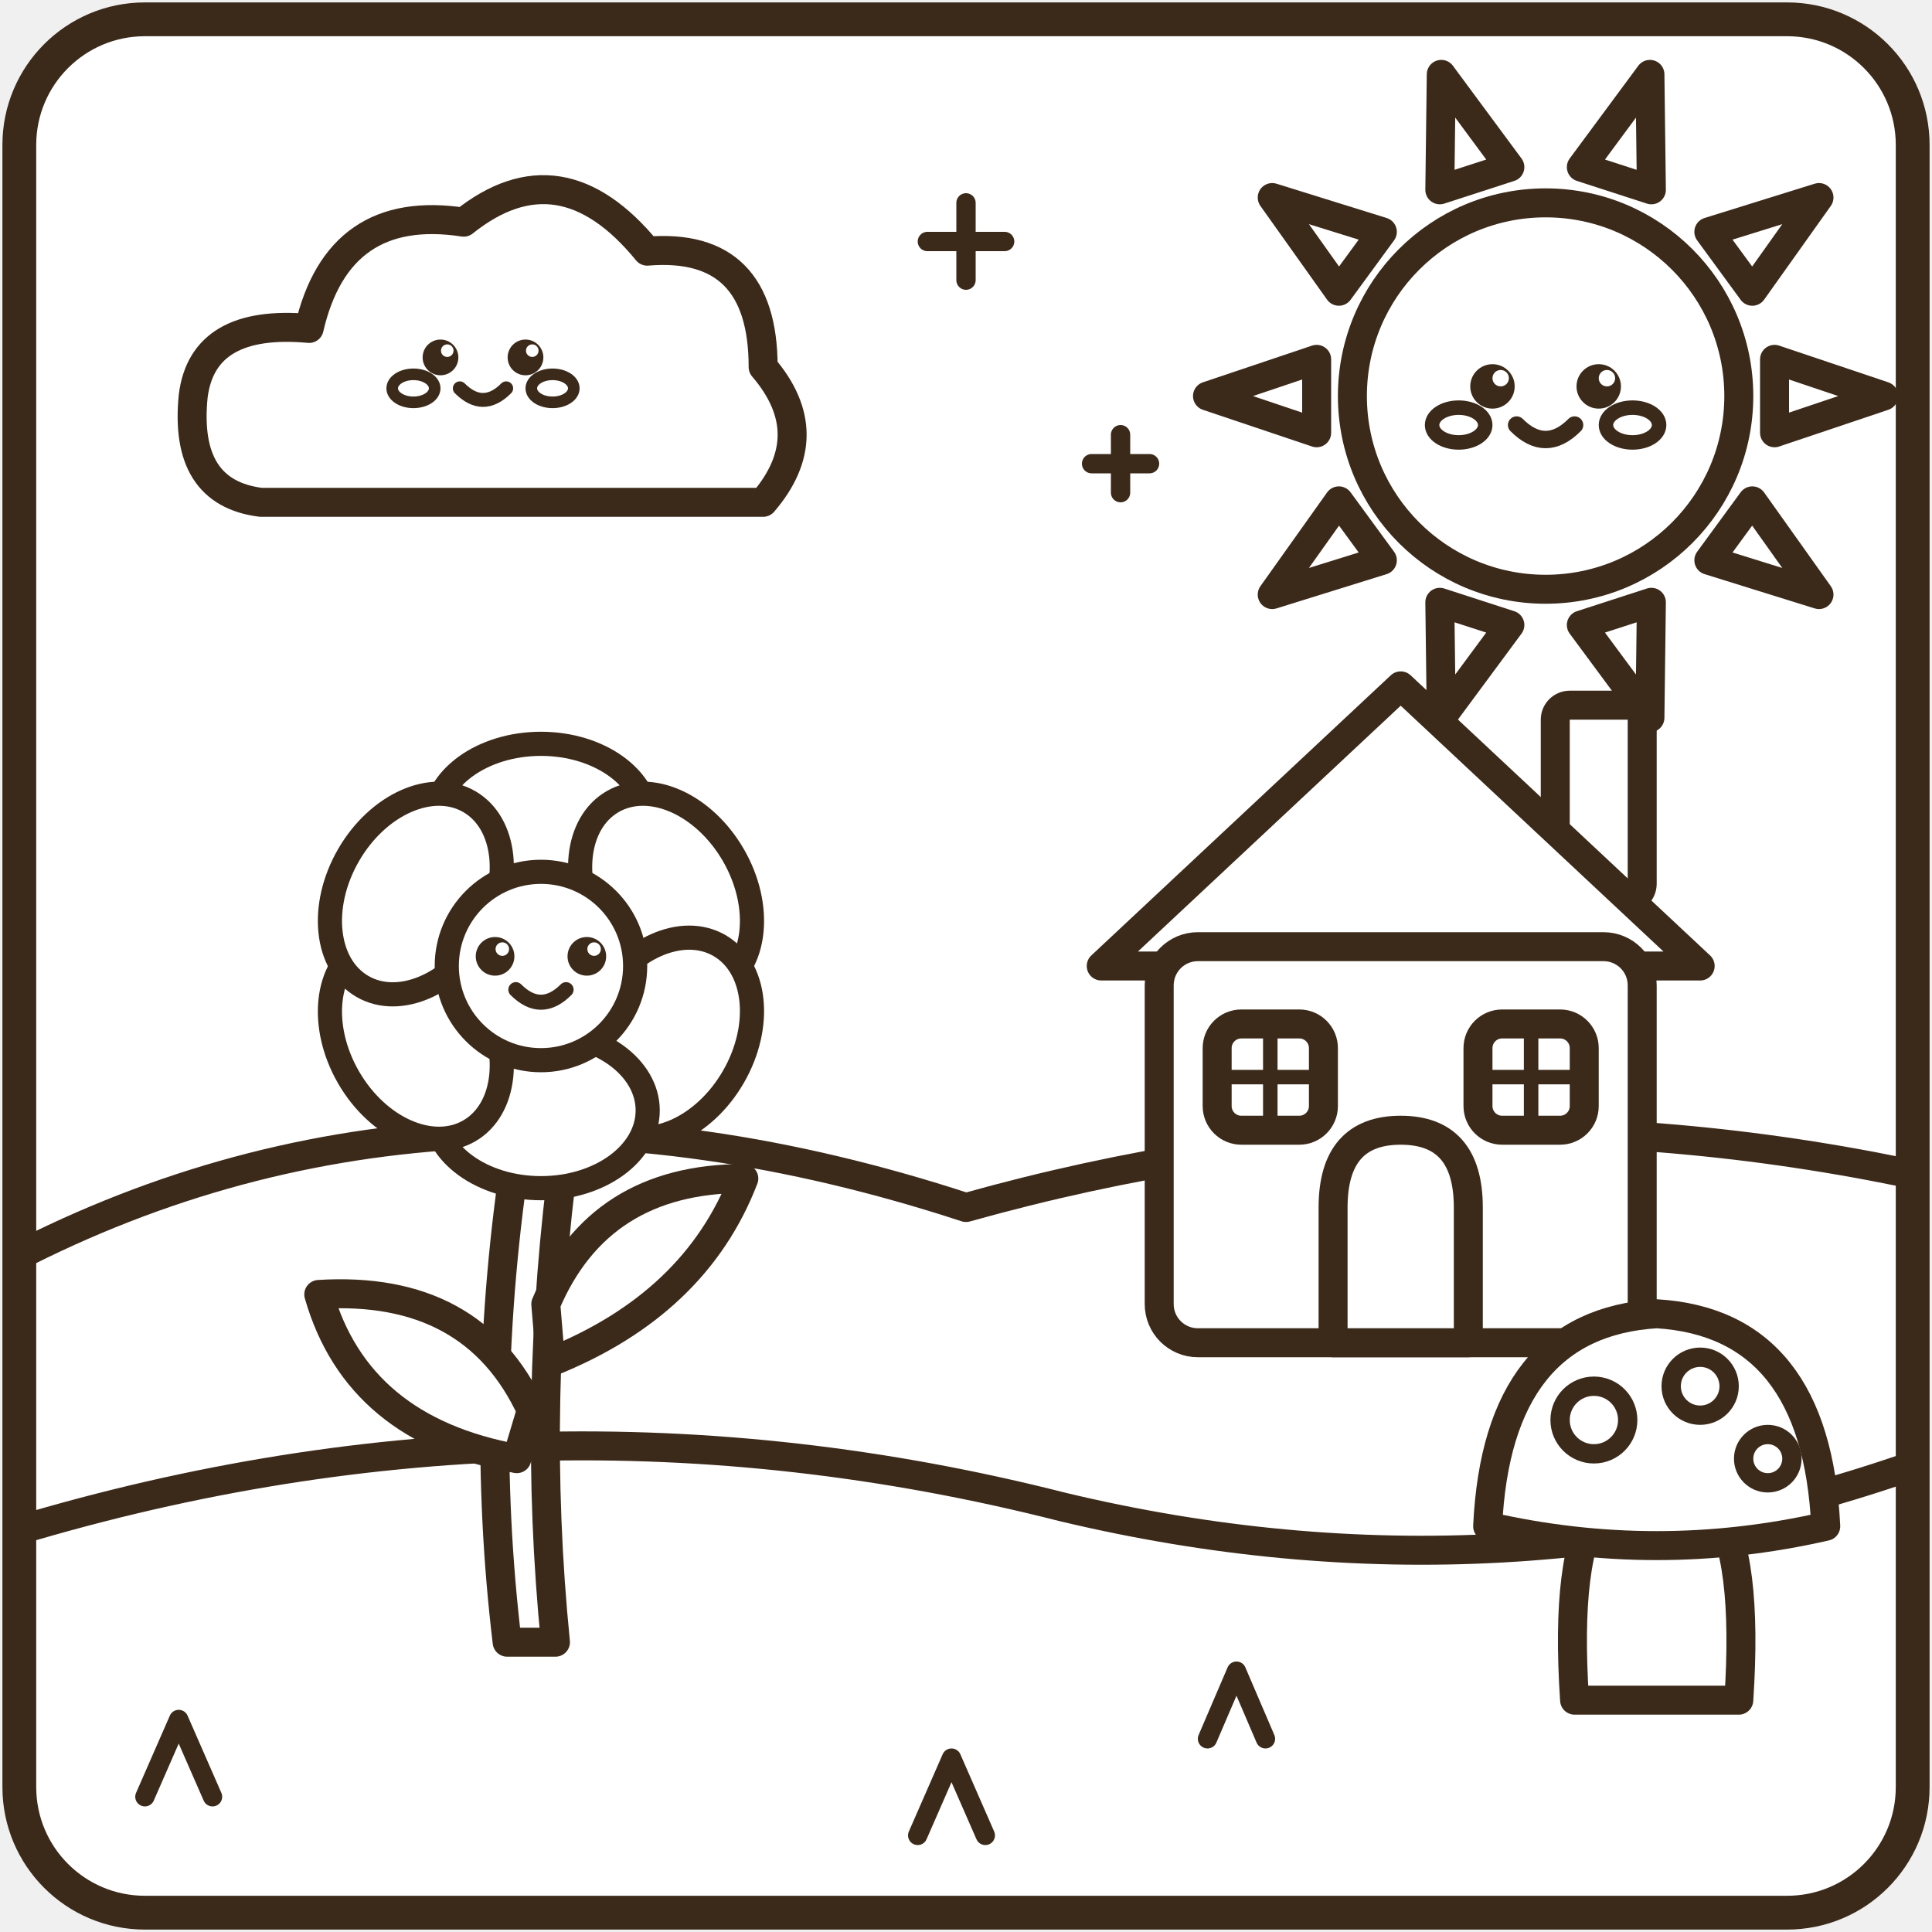
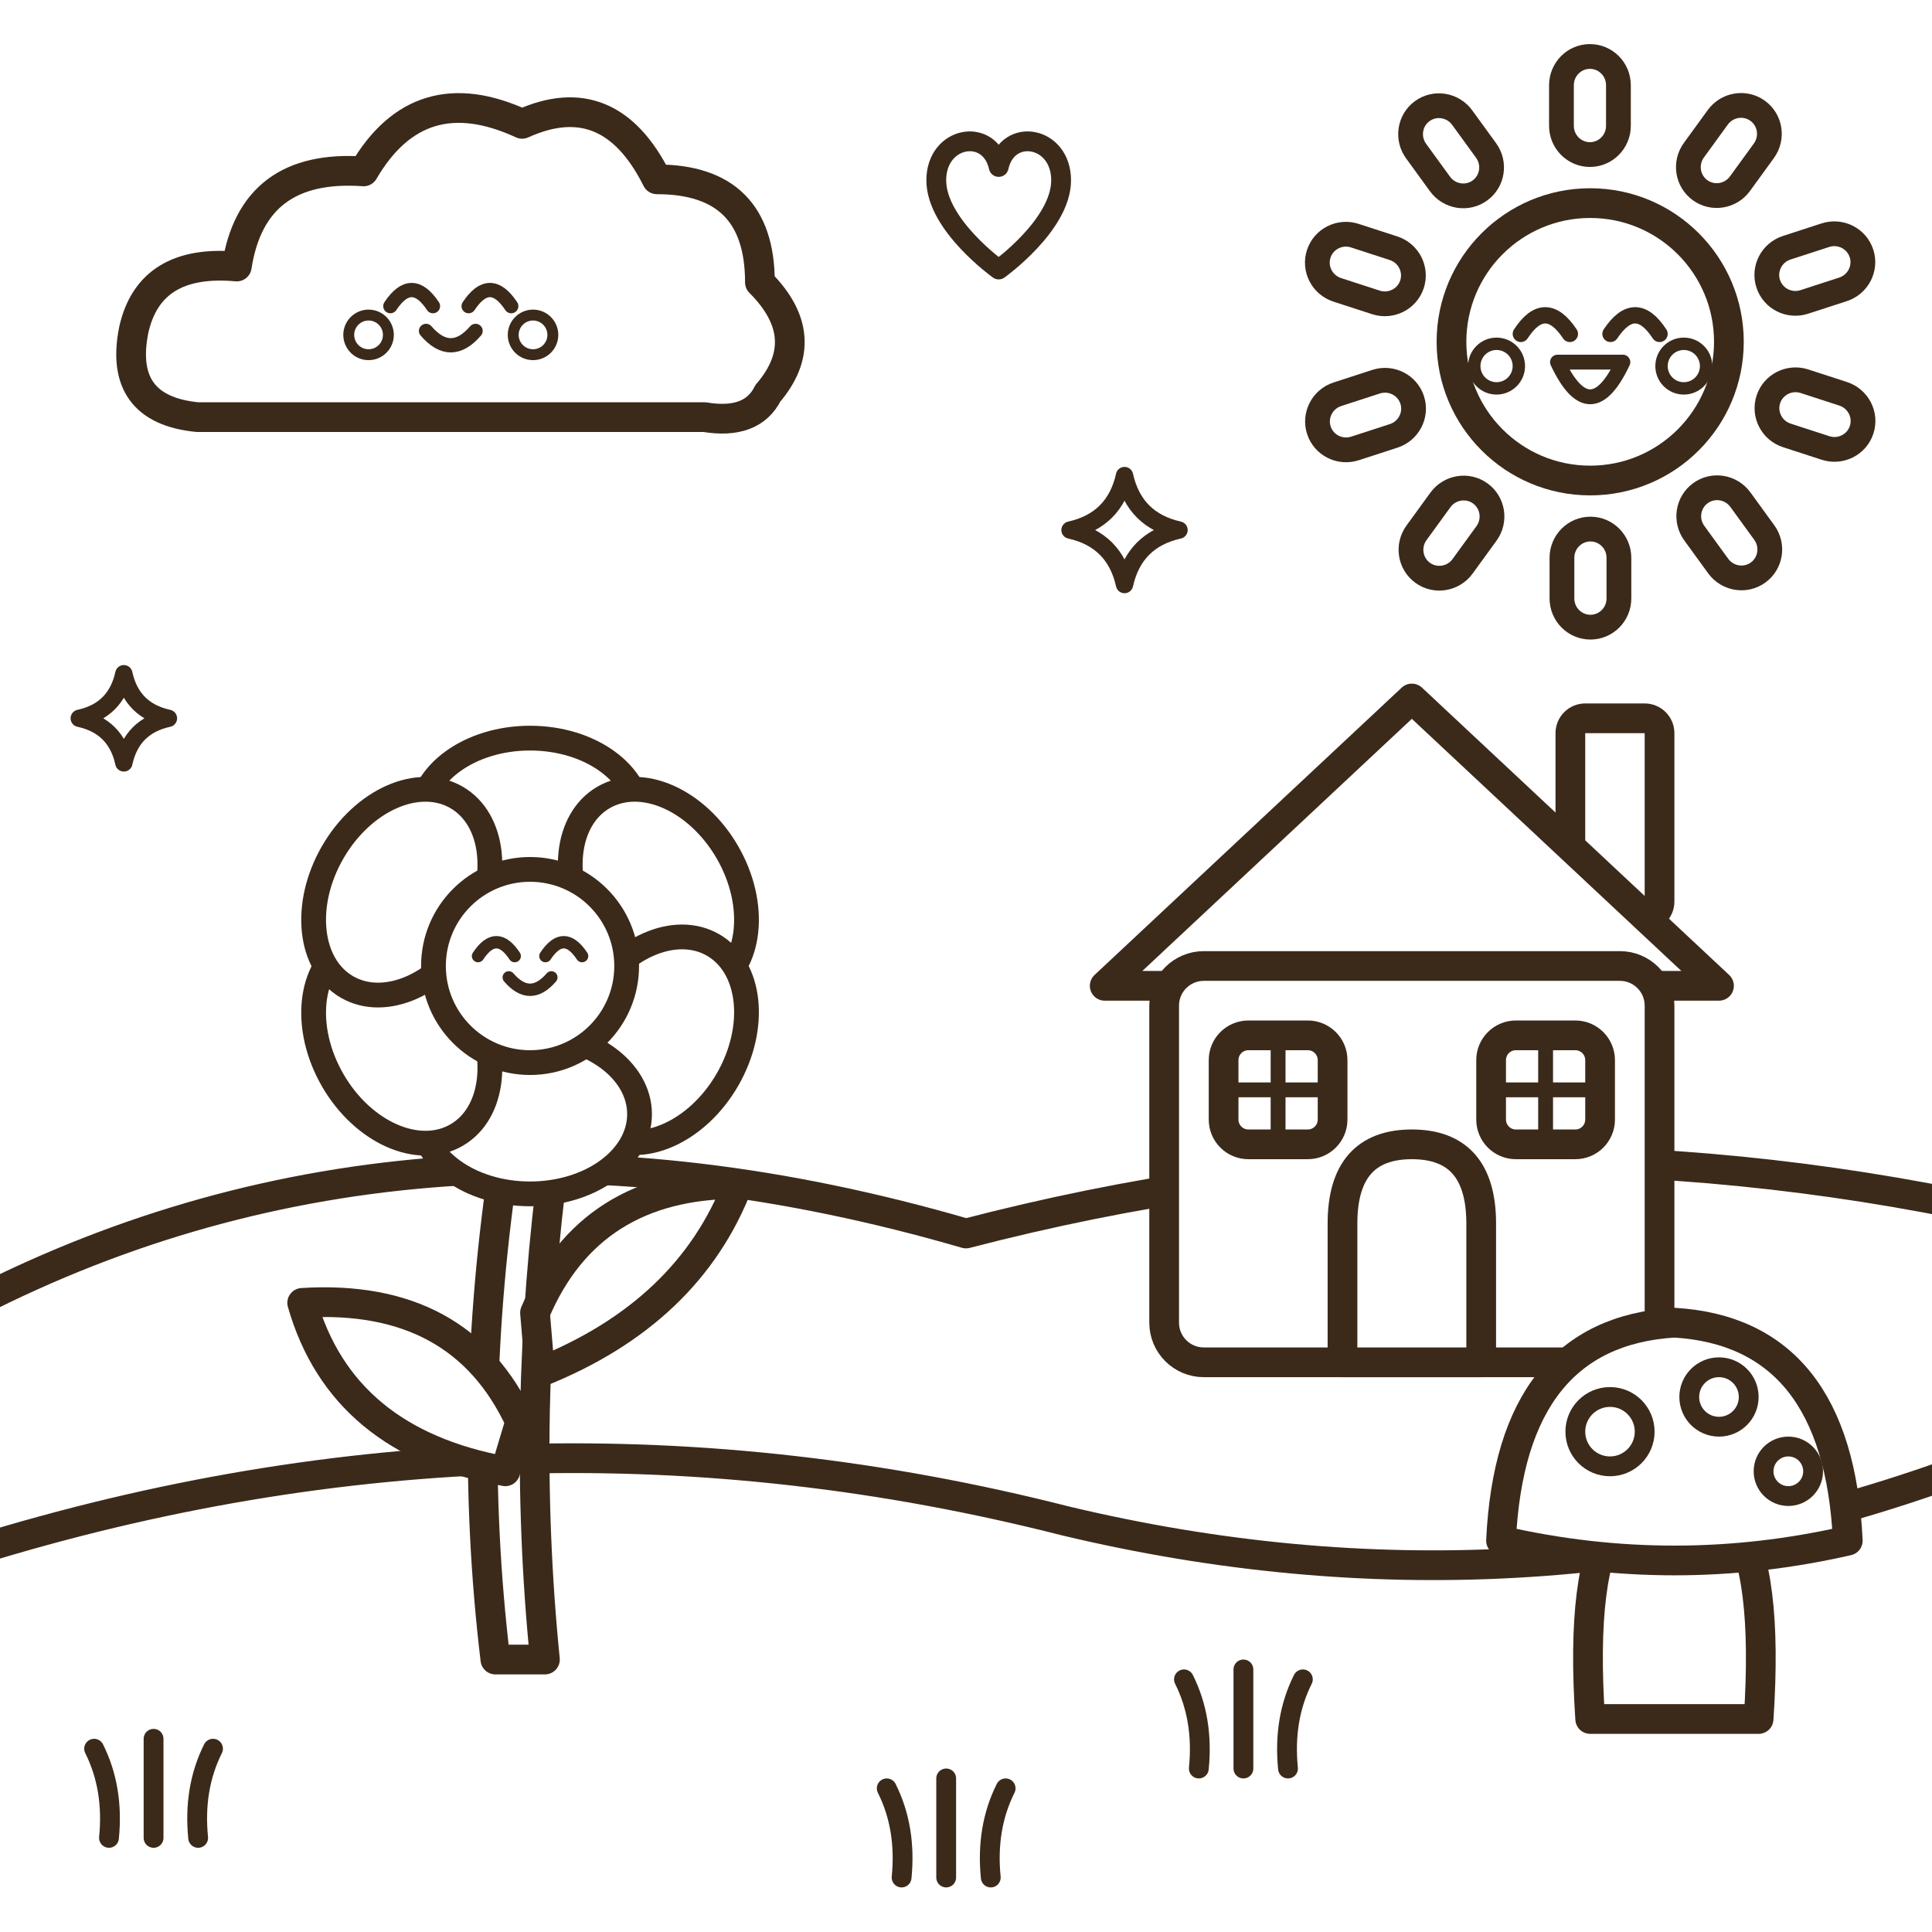
- <svg xmlns="http://www.w3.org/2000/svg" viewBox="0 0 400 400" role="img" aria-label="Coloriage : Le jardin ensoleillé">
-   <defs>
-     <clipPath id="cadre-jardin">
-       <rect x="4" y="4" width="392" height="392" rx="26" />
-     </clipPath>
-   </defs>
-   <g clip-path="url(#cadre-jardin)">
-     <rect x="0" y="0" width="400" height="400" fill="#fff" stroke="#3b2a1a" stroke-width="6" stroke-linejoin="round" stroke-linecap="round" data-z="" />
-     <path d="M367.4 74.4 L390.0 82.0 L367.4 89.6 Z M362.8 103.7 L376.6 123.1 L353.8 116.0 Z M341.9 124.7 L341.6 148.6 L327.4 129.4 Z M312.6 129.4 L298.4 148.6 L298.1 124.7 Z M286.2 116.0 L263.4 123.1 L277.2 103.7 Z M272.6 89.6 L250.0 82.0 L272.6 74.4 Z M277.2 60.3 L263.4 40.9 L286.2 48.0 Z M298.1 39.3 L298.4 15.4 L312.6 34.6 Z M327.4 34.6 L341.6 15.4 L341.9 39.3 Z M353.8 48.0 L376.6 40.9 L362.8 60.3 Z" fill="#fff" stroke="#3b2a1a" stroke-width="6" stroke-linejoin="round" stroke-linecap="round" data-z="" />
-     <circle cx="320" cy="82" r="40" fill="#fff" stroke="#3b2a1a" stroke-width="6" stroke-linejoin="round" stroke-linecap="round" data-z="" />
-     <circle cx="309.0" cy="80.0" r="4.6" fill="#3b2a1a" pointer-events="none" />
-     <circle cx="310.7" cy="78.3" r="1.7" fill="#fff" pointer-events="none" />
-     <circle cx="331.0" cy="80.0" r="4.6" fill="#3b2a1a" pointer-events="none" />
-     <circle cx="332.7" cy="78.3" r="1.7" fill="#fff" pointer-events="none" />
-     <path d="M314.0 88.0 Q320.0 94.0 326.0 88.0" fill="none" stroke="#3b2a1a" stroke-width="3.6" stroke-linecap="round" stroke-linejoin="round" pointer-events="none" />
-     <ellipse cx="302.0" cy="88.0" rx="5.5" ry="3.6" fill="#fff" stroke="#3b2a1a" stroke-width="3" stroke-linejoin="round" stroke-linecap="round" data-z="" />
-     <ellipse cx="338.0" cy="88.0" rx="5.5" ry="3.6" fill="#fff" stroke="#3b2a1a" stroke-width="3" stroke-linejoin="round" stroke-linecap="round" data-z="" />
-     <path d="M54.0 104.0 Q38.0 102.0 40.0 82.0 Q42.0 66.0 64.0 68.0 Q70.0 42.0 96.0 46.0 Q116.0 30.0 134.0 52.0 Q158.0 50.0 158.0 76.0 Q170.0 90.0 158.0 104.0 Z" fill="#fff" stroke="#3b2a1a" stroke-width="6" stroke-linejoin="round" stroke-linecap="round" data-z="" />
-     <circle cx="91.2" cy="74.0" r="3.7" fill="#3b2a1a" pointer-events="none" />
-     <circle cx="92.6" cy="72.6" r="1.3" fill="#fff" pointer-events="none" />
-     <circle cx="108.8" cy="74.0" r="3.7" fill="#3b2a1a" pointer-events="none" />
-     <circle cx="110.2" cy="72.6" r="1.3" fill="#fff" pointer-events="none" />
-     <path d="M95.2 80.4 Q100.0 85.2 104.8 80.4" fill="none" stroke="#3b2a1a" stroke-width="2.88" stroke-linecap="round" stroke-linejoin="round" pointer-events="none" />
-     <ellipse cx="85.6" cy="80.4" rx="4.4" ry="2.9" fill="#fff" stroke="#3b2a1a" stroke-width="2.4" stroke-linejoin="round" stroke-linecap="round" data-z="" />
-     <ellipse cx="114.4" cy="80.4" rx="4.4" ry="2.9" fill="#fff" stroke="#3b2a1a" stroke-width="2.4" stroke-linejoin="round" stroke-linecap="round" data-z="" />
-     <path d="M200 42 V58 M192 50 H208" fill="none" stroke="#3b2a1a" stroke-width="4" stroke-linecap="round" stroke-linejoin="round" pointer-events="none" />
-     <path d="M232 90 V102 M226 96 H238" fill="none" stroke="#3b2a1a" stroke-width="4" stroke-linecap="round" stroke-linejoin="round" pointer-events="none" />
-     <path d="M0 262 Q90 214 200 250 Q300 222 400 244 V400 H0Z" fill="#fff" stroke="#3b2a1a" stroke-width="6" stroke-linejoin="round" stroke-linecap="round" data-z="" />
-     <rect x="322" y="146" width="18" height="40" rx="3" fill="#fff" stroke="#3b2a1a" stroke-width="6" stroke-linejoin="round" stroke-linecap="round" data-z="" />
-     <path d="M228 200 L290 142 L352 200 Z" fill="#fff" stroke="#3b2a1a" stroke-width="6" stroke-linejoin="round" stroke-linecap="round" data-z="" />
-     <rect x="240" y="196" width="100" height="82" rx="8" fill="#fff" stroke="#3b2a1a" stroke-width="6" stroke-linejoin="round" stroke-linecap="round" data-z="" />
-     <rect x="252" y="212" width="22" height="22" rx="5" fill="#fff" stroke="#3b2a1a" stroke-width="6" stroke-linejoin="round" stroke-linecap="round" data-z="" />
-     <rect x="306" y="212" width="22" height="22" rx="5" fill="#fff" stroke="#3b2a1a" stroke-width="6" stroke-linejoin="round" stroke-linecap="round" data-z="" />
-     <path d="M263 212 V234 M252 223 H274 M317 212 V234 M306 223 H328" fill="none" stroke="#3b2a1a" stroke-width="3" stroke-linecap="round" stroke-linejoin="round" pointer-events="none" />
-     <path d="M276 278 V250 Q276 234 290 234 Q304 234 304 250 V278 Z" fill="#fff" stroke="#3b2a1a" stroke-width="6" stroke-linejoin="round" stroke-linecap="round" data-z="" />
-     <path d="M0 318 Q110 284 220 312 Q312 334 400 302 V400 H0Z" fill="#fff" stroke="#3b2a1a" stroke-width="6" stroke-linejoin="round" stroke-linecap="round" data-z="" />
-     <path d="M105 340 Q99 290 107 238 L117 238 Q110 290 115 340 Z" fill="#fff" stroke="#3b2a1a" stroke-width="6" stroke-linejoin="round" stroke-linecap="round" data-z="" />
-     <path d="M107 302 Q74 296 66 268 Q98 266 110 292 Z" fill="#fff" stroke="#3b2a1a" stroke-width="6" stroke-linejoin="round" stroke-linecap="round" data-z="" />
-     <path d="M114 282 Q144 270 154 244 Q124 244 113 270 Z" fill="#fff" stroke="#3b2a1a" stroke-width="6" stroke-linejoin="round" stroke-linecap="round" data-z="" />
-     <ellipse cx="112.0" cy="170.1" rx="22.1" ry="16.1" transform="rotate(0 112.0 170.1)" fill="#fff" stroke="#3b2a1a" stroke-width="5" stroke-linejoin="round" stroke-linecap="round" data-z="" />
-     <ellipse cx="137.9" cy="185.1" rx="22.1" ry="16.1" transform="rotate(60 137.9 185.1)" fill="#fff" stroke="#3b2a1a" stroke-width="5" stroke-linejoin="round" stroke-linecap="round" data-z="" />
-     <ellipse cx="137.9" cy="214.9" rx="22.1" ry="16.1" transform="rotate(120 137.9 214.9)" fill="#fff" stroke="#3b2a1a" stroke-width="5" stroke-linejoin="round" stroke-linecap="round" data-z="" />
-     <ellipse cx="112.0" cy="229.9" rx="22.1" ry="16.1" transform="rotate(180 112.0 229.9)" fill="#fff" stroke="#3b2a1a" stroke-width="5" stroke-linejoin="round" stroke-linecap="round" data-z="" />
-     <ellipse cx="86.1" cy="215.0" rx="22.1" ry="16.1" transform="rotate(240 86.1 215.0)" fill="#fff" stroke="#3b2a1a" stroke-width="5" stroke-linejoin="round" stroke-linecap="round" data-z="" />
-     <ellipse cx="86.1" cy="185.1" rx="22.1" ry="16.1" transform="rotate(300 86.1 185.1)" fill="#fff" stroke="#3b2a1a" stroke-width="5" stroke-linejoin="round" stroke-linecap="round" data-z="" />
-     <circle cx="112" cy="200" r="19.5" fill="#fff" stroke="#3b2a1a" stroke-width="5" stroke-linejoin="round" stroke-linecap="round" data-z="" />
-     <circle cx="102.5" cy="198.0" r="4.0" fill="#3b2a1a" pointer-events="none" />
-     <circle cx="104.0" cy="196.5" r="1.4" fill="#fff" pointer-events="none" />
-     <circle cx="121.5" cy="198.0" r="4.0" fill="#3b2a1a" pointer-events="none" />
-     <circle cx="123.0" cy="196.5" r="1.4" fill="#fff" pointer-events="none" />
-     <path d="M106.8 204.9 Q112.0 210.1 117.2 204.9" fill="none" stroke="#3b2a1a" stroke-width="3.12" stroke-linecap="round" stroke-linejoin="round" pointer-events="none" />
-     <path d="M326 352 Q324 322 331 312 L355 312 Q362 322 360 352 Z" fill="#fff" stroke="#3b2a1a" stroke-width="6" stroke-linejoin="round" stroke-linecap="round" data-z="" />
-     <path d="M308 316 Q310 274 343 272 Q376 274 378 316 Q343 324 308 316 Z" fill="#fff" stroke="#3b2a1a" stroke-width="6" stroke-linejoin="round" stroke-linecap="round" data-z="" />
-     <circle cx="330" cy="294" r="7" fill="#fff" stroke="#3b2a1a" stroke-width="4" stroke-linejoin="round" stroke-linecap="round" data-z="" />
-     <circle cx="352" cy="287" r="6" fill="#fff" stroke="#3b2a1a" stroke-width="4" stroke-linejoin="round" stroke-linecap="round" data-z="" />
-     <circle cx="366" cy="302" r="5" fill="#fff" stroke="#3b2a1a" stroke-width="4" stroke-linejoin="round" stroke-linecap="round" data-z="" />
-     <path d="M30 372 l7 -16 l7 16 M190 380 l7 -16 l7 16 M250 360 l6 -14 l6 14" fill="none" stroke="#3b2a1a" stroke-width="4" stroke-linecap="round" stroke-linejoin="round" pointer-events="none" />
-   </g>
-   <rect x="4" y="4" width="392" height="392" rx="26" fill="none" stroke="#3b2a1a" stroke-width="7" pointer-events="none" />
+ <svg xmlns="http://www.w3.org/2000/svg" viewBox="5 5 390 390" role="img" aria-label="Coloriage : Le jardin ensoleillé">
+   <rect x="0" y="0" width="400" height="400" fill="#fff" stroke="none" data-z="" />
+   <rect x="320.2" y="16.4" width="11.5" height="19.8" rx="5.8" transform="rotate(0 326 74)" fill="#fff" stroke="#3b2a1a" stroke-width="5" stroke-linejoin="round" stroke-linecap="round" data-z="" />
+   <rect x="320.2" y="16.4" width="11.5" height="19.8" rx="5.8" transform="rotate(36 326 74)" fill="#fff" stroke="#3b2a1a" stroke-width="5" stroke-linejoin="round" stroke-linecap="round" data-z="" />
+   <rect x="320.2" y="16.4" width="11.5" height="19.8" rx="5.8" transform="rotate(72 326 74)" fill="#fff" stroke="#3b2a1a" stroke-width="5" stroke-linejoin="round" stroke-linecap="round" data-z="" />
+   <rect x="320.2" y="16.4" width="11.5" height="19.8" rx="5.8" transform="rotate(108 326 74)" fill="#fff" stroke="#3b2a1a" stroke-width="5" stroke-linejoin="round" stroke-linecap="round" data-z="" />
+   <rect x="320.2" y="16.4" width="11.5" height="19.8" rx="5.8" transform="rotate(144 326 74)" fill="#fff" stroke="#3b2a1a" stroke-width="5" stroke-linejoin="round" stroke-linecap="round" data-z="" />
+   <rect x="320.2" y="16.4" width="11.5" height="19.8" rx="5.8" transform="rotate(180 326 74)" fill="#fff" stroke="#3b2a1a" stroke-width="5" stroke-linejoin="round" stroke-linecap="round" data-z="" />
+   <rect x="320.2" y="16.4" width="11.5" height="19.8" rx="5.8" transform="rotate(216 326 74)" fill="#fff" stroke="#3b2a1a" stroke-width="5" stroke-linejoin="round" stroke-linecap="round" data-z="" />
+   <rect x="320.2" y="16.4" width="11.5" height="19.8" rx="5.8" transform="rotate(252 326 74)" fill="#fff" stroke="#3b2a1a" stroke-width="5" stroke-linejoin="round" stroke-linecap="round" data-z="" />
+   <rect x="320.2" y="16.4" width="11.5" height="19.8" rx="5.8" transform="rotate(288 326 74)" fill="#fff" stroke="#3b2a1a" stroke-width="5" stroke-linejoin="round" stroke-linecap="round" data-z="" />
+   <rect x="320.2" y="16.4" width="11.5" height="19.8" rx="5.8" transform="rotate(324 326 74)" fill="#fff" stroke="#3b2a1a" stroke-width="5" stroke-linejoin="round" stroke-linecap="round" data-z="" />
+   <circle cx="326" cy="74" r="28" fill="#fff" stroke="#3b2a1a" stroke-width="6" stroke-linejoin="round" stroke-linecap="round" data-z="" />
+   <path d="M312.0 72.4 Q316.9 64.9 321.9 72.4" fill="none" stroke="#3b2a1a" stroke-width="3.294" stroke-linecap="round" stroke-linejoin="round" pointer-events="none" />
+   <path d="M330.1 72.4 Q335.1 64.9 340.0 72.4" fill="none" stroke="#3b2a1a" stroke-width="3.294" stroke-linecap="round" stroke-linejoin="round" pointer-events="none" />
+   <path d="M319.4 78.1 Q326.0 92.1 332.6 78.1 Z" fill="#fff" stroke="#3b2a1a" stroke-width="3.0" stroke-linejoin="round" stroke-linecap="round" data-z="" />
+   <circle cx="307.1" cy="78.9" r="4.5" fill="#fff" stroke="#3b2a1a" stroke-width="2.5" stroke-linejoin="round" stroke-linecap="round" data-z="" />
+   <circle cx="344.9" cy="78.9" r="4.5" fill="#fff" stroke="#3b2a1a" stroke-width="2.5" stroke-linejoin="round" stroke-linecap="round" data-z="" />
+   <path d="M44.8 89.2 Q28.8 87.6 32.0 71.6 Q35.2 57.2 52.8 58.8 Q56.0 38.0 78.4 39.6 Q89.6 20.4 110.4 30.0 Q128.0 22.0 137.6 41.2 Q158.4 41.2 158.4 62.0 Q169.6 73.2 160.0 84.4 Q156.8 90.8 147.2 89.2 Z" fill="#fff" stroke="#3b2a1a" stroke-width="6" stroke-linejoin="round" stroke-linecap="round" data-z="" />
+   <path d="M83.8 66.8 Q88.1 60.3 92.4 66.8" fill="none" stroke="#3b2a1a" stroke-width="2.88" stroke-linecap="round" stroke-linejoin="round" pointer-events="none" />
+   <path d="M99.6 66.8 Q103.9 60.3 108.2 66.8" fill="none" stroke="#3b2a1a" stroke-width="2.88" stroke-linecap="round" stroke-linejoin="round" pointer-events="none" />
+   <path d="M91.0 71.8 Q96.0 77.6 101.0 71.8" fill="none" stroke="#3b2a1a" stroke-width="2.88" stroke-linecap="round" stroke-linejoin="round" pointer-events="none" />
+   <circle cx="79.4" cy="72.6" r="4.0" fill="#fff" stroke="#3b2a1a" stroke-width="2.2" stroke-linejoin="round" stroke-linecap="round" data-z="" />
+   <circle cx="112.6" cy="72.6" r="4.0" fill="#fff" stroke="#3b2a1a" stroke-width="2.2" stroke-linejoin="round" stroke-linecap="round" data-z="" />
+   <path d="M194.0 41.4 C194.0 32.4 204.8 30.6 206.6 38.7 C208.4 30.6 219.2 32.4 219.2 41.4 C219.2 50.4 206.6 59.4 206.6 59.4 C206.6 59.4 194.0 50.4 194.0 41.4Z" fill="#fff" stroke="#3b2a1a" stroke-width="4" stroke-linejoin="round" stroke-linecap="round" data-z="" />
+   <path d="M232 101 Q234.0 110.0 243 112 Q234.0 114.0 232 123 Q230.0 114.0 221 112 Q230.0 110.0 232 101Z" fill="#fff" stroke="#3b2a1a" stroke-width="3.5" stroke-linejoin="round" stroke-linecap="round" data-z="" />
+   <path d="M30 141 Q31.6 148.4 39 150 Q31.6 151.6 30 159 Q28.4 151.6 21 150 Q28.4 148.4 30 141Z" fill="#fff" stroke="#3b2a1a" stroke-width="3.5" stroke-linejoin="round" stroke-linecap="round" data-z="" />
+   <path d="M0 268 Q90 222 200 254 Q300 228 400 248 V400 H0Z" fill="#fff" stroke="#3b2a1a" stroke-width="6" stroke-linejoin="round" stroke-linecap="round" data-z="" />
+   <rect x="322" y="150" width="18" height="40" rx="3" fill="#fff" stroke="#3b2a1a" stroke-width="6" stroke-linejoin="round" stroke-linecap="round" data-z="" />
+   <path d="M228 204 L290 146 L352 204 Z" fill="#fff" stroke="#3b2a1a" stroke-width="6" stroke-linejoin="round" stroke-linecap="round" data-z="" />
+   <rect x="240" y="200" width="100" height="80" rx="8" fill="#fff" stroke="#3b2a1a" stroke-width="6" stroke-linejoin="round" stroke-linecap="round" data-z="" />
+   <rect x="252" y="214" width="22" height="22" rx="5" fill="#fff" stroke="#3b2a1a" stroke-width="6" stroke-linejoin="round" stroke-linecap="round" data-z="" />
+   <rect x="306" y="214" width="22" height="22" rx="5" fill="#fff" stroke="#3b2a1a" stroke-width="6" stroke-linejoin="round" stroke-linecap="round" data-z="" />
+   <path d="M263 214 V236 M252 225 H274 M317 214 V236 M306 225 H328" fill="none" stroke="#3b2a1a" stroke-width="3" stroke-linecap="round" stroke-linejoin="round" pointer-events="none" />
+   <path d="M276 280 V252 Q276 236 290 236 Q304 236 304 252 V280 Z" fill="#fff" stroke="#3b2a1a" stroke-width="6" stroke-linejoin="round" stroke-linecap="round" data-z="" />
+   <path d="M0 318 Q110 284 220 312 Q312 334 400 302 V400 H0Z" fill="#fff" stroke="#3b2a1a" stroke-width="6" stroke-linejoin="round" stroke-linecap="round" data-z="" />
+   <path d="M105 340 Q99 290 107 238 L117 238 Q110 290 115 340 Z" fill="#fff" stroke="#3b2a1a" stroke-width="6" stroke-linejoin="round" stroke-linecap="round" data-z="" />
+   <path d="M107 302 Q74 296 66 268 Q98 266 110 292 Z" fill="#fff" stroke="#3b2a1a" stroke-width="6" stroke-linejoin="round" stroke-linecap="round" data-z="" />
+   <path d="M114 282 Q144 270 154 244 Q124 244 113 270 Z" fill="#fff" stroke="#3b2a1a" stroke-width="6" stroke-linejoin="round" stroke-linecap="round" data-z="" />
+   <ellipse cx="112.0" cy="170.1" rx="22.1" ry="16.1" transform="rotate(0 112.0 170.1)" fill="#fff" stroke="#3b2a1a" stroke-width="5" stroke-linejoin="round" stroke-linecap="round" data-z="" />
+   <ellipse cx="137.9" cy="185.1" rx="22.1" ry="16.1" transform="rotate(60 137.9 185.1)" fill="#fff" stroke="#3b2a1a" stroke-width="5" stroke-linejoin="round" stroke-linecap="round" data-z="" />
+   <ellipse cx="137.9" cy="214.9" rx="22.1" ry="16.1" transform="rotate(120 137.9 214.9)" fill="#fff" stroke="#3b2a1a" stroke-width="5" stroke-linejoin="round" stroke-linecap="round" data-z="" />
+   <ellipse cx="112.0" cy="229.9" rx="22.1" ry="16.1" transform="rotate(180 112.0 229.9)" fill="#fff" stroke="#3b2a1a" stroke-width="5" stroke-linejoin="round" stroke-linecap="round" data-z="" />
+   <ellipse cx="86.1" cy="215.0" rx="22.1" ry="16.1" transform="rotate(240 86.1 215.0)" fill="#fff" stroke="#3b2a1a" stroke-width="5" stroke-linejoin="round" stroke-linecap="round" data-z="" />
+   <ellipse cx="86.1" cy="185.1" rx="22.1" ry="16.1" transform="rotate(300 86.1 185.1)" fill="#fff" stroke="#3b2a1a" stroke-width="5" stroke-linejoin="round" stroke-linecap="round" data-z="" />
+   <circle cx="112" cy="200" r="19.5" fill="#fff" stroke="#3b2a1a" stroke-width="5" stroke-linejoin="round" stroke-linecap="round" data-z="" />
+   <path d="M101.5 198.0 Q105.2 192.4 108.9 198.0" fill="none" stroke="#3b2a1a" stroke-width="2.5" stroke-linecap="round" stroke-linejoin="round" pointer-events="none" />
+   <path d="M115.1 198.0 Q118.8 192.4 122.5 198.0" fill="none" stroke="#3b2a1a" stroke-width="2.5" stroke-linecap="round" stroke-linejoin="round" pointer-events="none" />
+   <path d="M107.7 202.3 Q112.0 207.3 116.3 202.3" fill="none" stroke="#3b2a1a" stroke-width="2.5" stroke-linecap="round" stroke-linejoin="round" pointer-events="none" />
+   <path d="M326 352 Q324 322 331 312 L355 312 Q362 322 360 352 Z" fill="#fff" stroke="#3b2a1a" stroke-width="6" stroke-linejoin="round" stroke-linecap="round" data-z="" />
+   <path d="M308 316 Q310 274 343 272 Q376 274 378 316 Q343 324 308 316 Z" fill="#fff" stroke="#3b2a1a" stroke-width="6" stroke-linejoin="round" stroke-linecap="round" data-z="" />
+   <circle cx="330" cy="294" r="7" fill="#fff" stroke="#3b2a1a" stroke-width="4" stroke-linejoin="round" stroke-linecap="round" data-z="" />
+   <circle cx="352" cy="287" r="6" fill="#fff" stroke="#3b2a1a" stroke-width="4" stroke-linejoin="round" stroke-linecap="round" data-z="" />
+   <circle cx="366" cy="302" r="5" fill="#fff" stroke="#3b2a1a" stroke-width="4" stroke-linejoin="round" stroke-linecap="round" data-z="" />
+   <path d="M27 376 Q28 366 24 358 M36 376 V356 M45 376 Q44 366 48 358" fill="none" stroke="#3b2a1a" stroke-width="4" stroke-linecap="round" stroke-linejoin="round" pointer-events="none" />
+   <path d="M187 384 Q188 374 184 366 M196 384 V364 M205 384 Q204 374 208 366" fill="none" stroke="#3b2a1a" stroke-width="4" stroke-linecap="round" stroke-linejoin="round" pointer-events="none" />
+   <path d="M247 362 Q248 352 244 344 M256 362 V342 M265 362 Q264 352 268 344" fill="none" stroke="#3b2a1a" stroke-width="4" stroke-linecap="round" stroke-linejoin="round" pointer-events="none" />
</svg>
